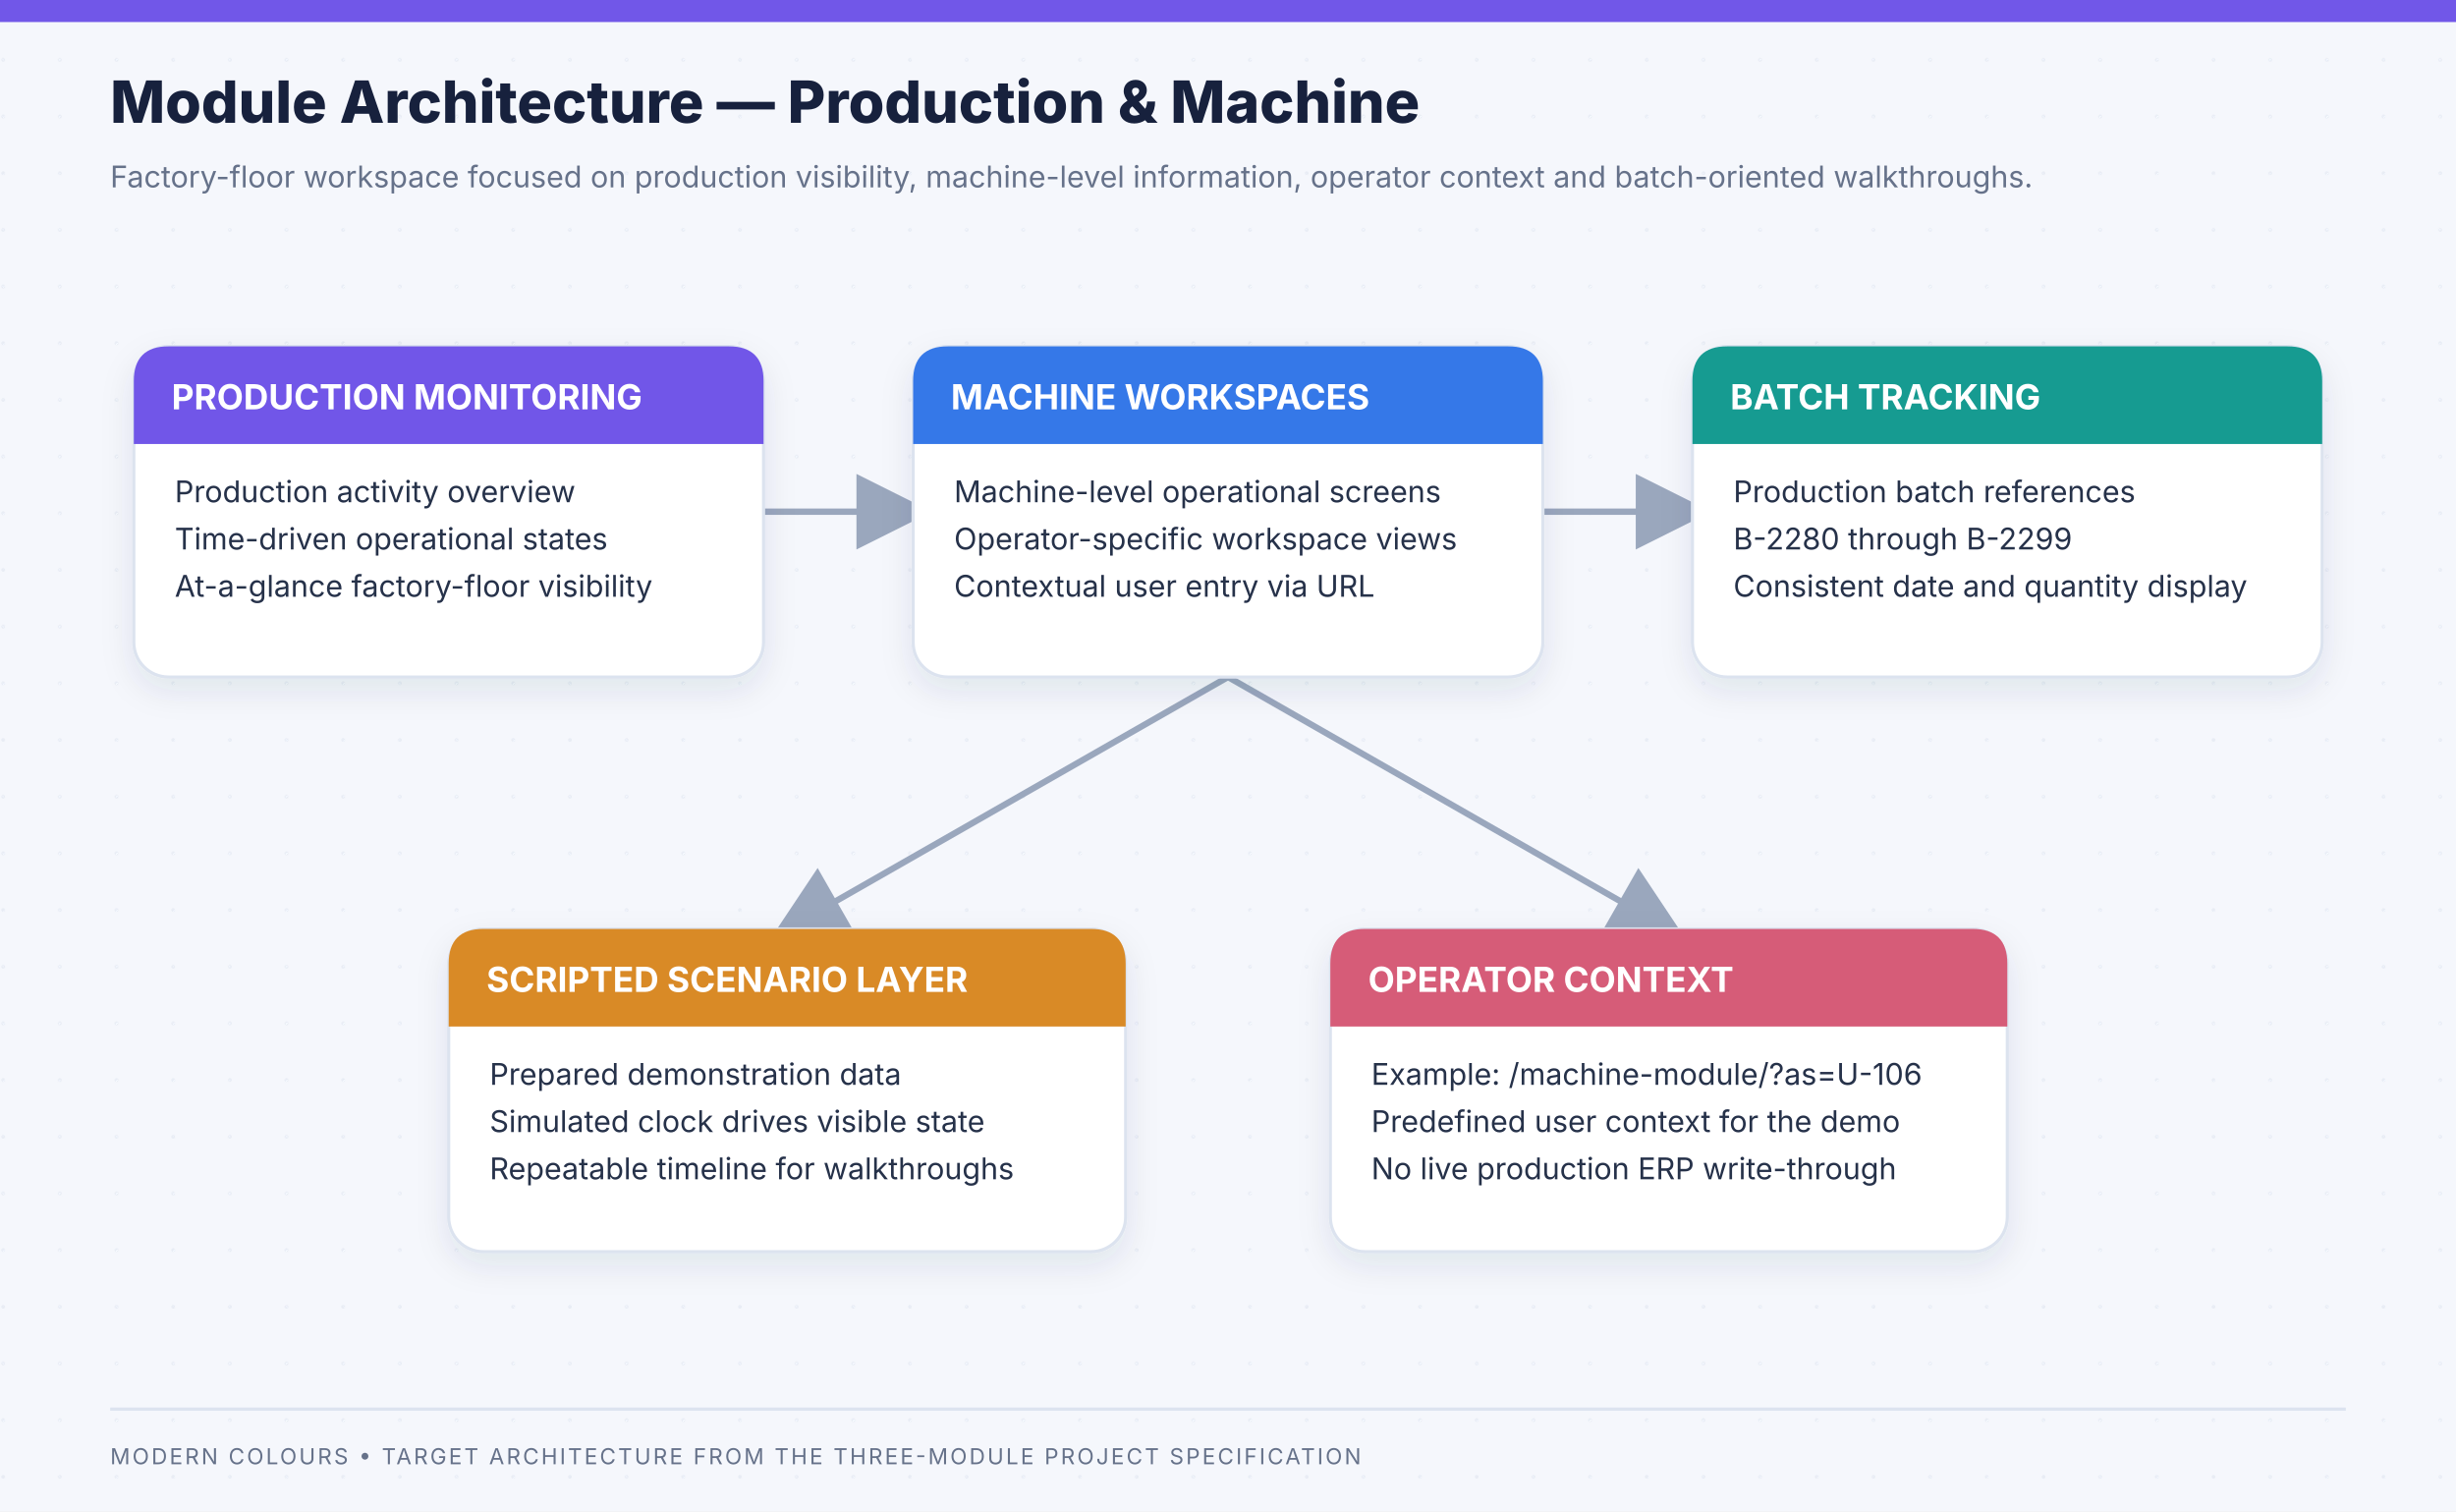
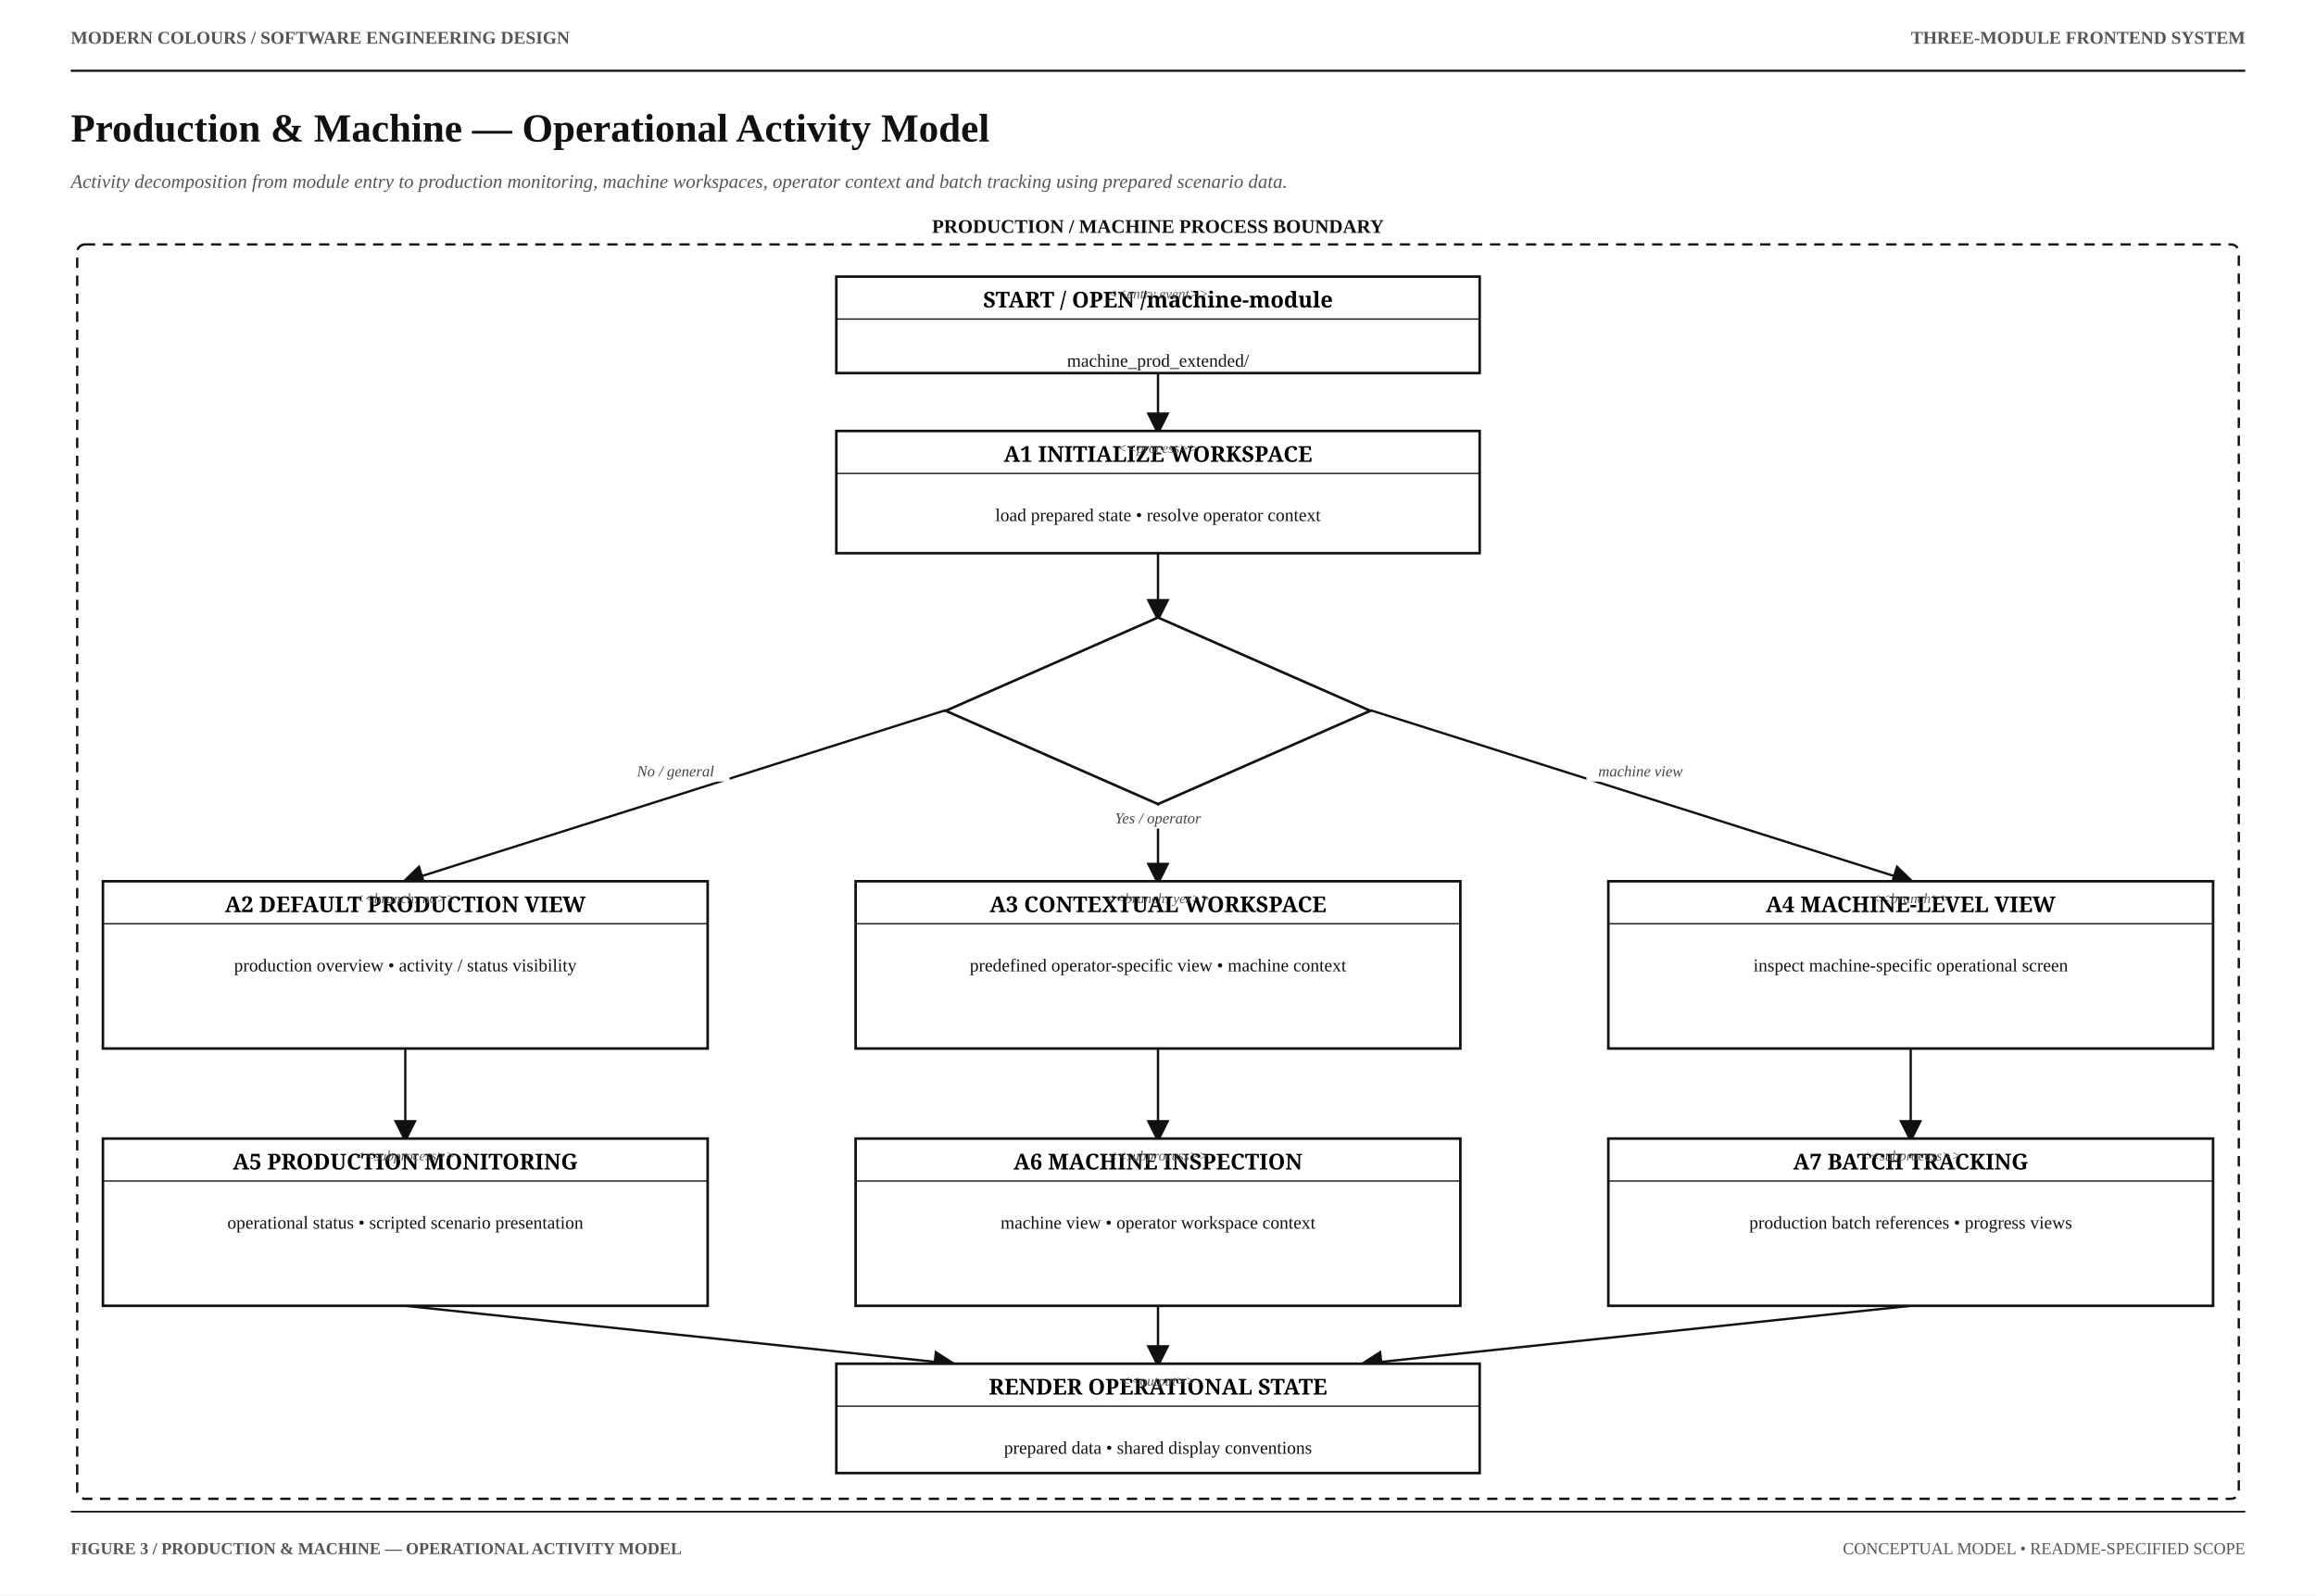
- <svg xmlns="http://www.w3.org/2000/svg" width="100%" viewBox="0 0 1560 960" role="img" aria-labelledby="title desc">
+ <svg xmlns="http://www.w3.org/2000/svg" width="100%" viewBox="0 0 1800 1240" role="img" aria-labelledby="ti de">
  <defs>
-     <filter id="shadow" x="-15%" y="-15%" width="130%" height="140%">
-       <feDropShadow dx="0" dy="8" stdDeviation="10" flood-color="#263657" flood-opacity=".09" />
-     </filter>
-     <marker id="arrow" markerWidth="12" markerHeight="12" refX="9" refY="6" orient="auto">
-       <path d="M0,0 L12,6 L0,12 Z" fill="#9AA7BD" />
+     <marker id="a" markerWidth="10" markerHeight="10" refX="8" refY="5" orient="auto">
+       <path d="M0 0L10 5L0 10Z" fill="#111" />
    </marker>
-     <pattern id="grid" width="36" height="36" patternUnits="userSpaceOnUse">
-       <circle cx="2" cy="2" r="1.2" fill="#E5EAF3" />
-     </pattern>
  </defs>
-   <rect width="1560" height="960" fill="#F5F7FC" />
-   <rect width="1560" height="960" fill="url(#grid)" opacity=".8" />
-   <rect x="0" y="0" width="1560" height="14" fill="#7157E8" />
-   <text x="70" y="78" font-family="Inter,Arial,sans-serif" font-size="37" font-weight="800" fill="#17213D">Module Architecture — Production &amp; Machine</text>
-   <text x="70" y="119" font-family="Inter,Arial,sans-serif" font-size="19" fill="#66728A">Factory-floor workspace focused on production visibility, machine-level information, operator context and batch-oriented walkthroughs.</text>
-   <path d="M 485 325 L 580 325" fill="none" stroke="#9AA7BD" stroke-width="4" stroke-linecap="round" marker-end="url(#arrow)" />
-   <path d="M 980 325 L 1075 325" fill="none" stroke="#9AA7BD" stroke-width="4" stroke-linecap="round" marker-end="url(#arrow)" />
-   <path d="M 780 430 L 500 590" fill="none" stroke="#9AA7BD" stroke-width="4" stroke-linecap="round" marker-end="url(#arrow)" />
-   <path d="M 780 430 L 1060 590" fill="none" stroke="#9AA7BD" stroke-width="4" stroke-linecap="round" marker-end="url(#arrow)" />
-   <g filter="url(#shadow)">
-     <rect x="85" y="220" width="400" height="210" rx="22" fill="#FFFFFF" stroke="#DCE3EF" stroke-width="2" />
-     <path d="M 107 220 H 463 Q 485 220 485 242 V 282 H 85 V 242 Q 85 220 107 220" fill="#7157E8" />
-     <text x="109" y="260" font-family="Inter,Arial,sans-serif" font-size="22" font-weight="700" fill="#FFFFFF">PRODUCTION MONITORING</text>
-     <text x="111" y="319" font-family="Inter,Arial,sans-serif" font-size="19" fill="#25304A">
-       <tspan x="111" dy="0">Production activity overview</tspan>
-       <tspan x="111" dy="30">Time-driven operational states</tspan>
-       <tspan x="111" dy="30">At-a-glance factory-floor visibility</tspan>
-     </text>
-   </g>
-   <g filter="url(#shadow)">
-     <rect x="580" y="220" width="400" height="210" rx="22" fill="#FFFFFF" stroke="#DCE3EF" stroke-width="2" />
-     <path d="M 602 220 H 958 Q 980 220 980 242 V 282 H 580 V 242 Q 580 220 602 220" fill="#3678E8" />
-     <text x="604" y="260" font-family="Inter,Arial,sans-serif" font-size="22" font-weight="700" fill="#FFFFFF">MACHINE WORKSPACES</text>
-     <text x="606" y="319" font-family="Inter,Arial,sans-serif" font-size="19" fill="#25304A">
-       <tspan x="606" dy="0">Machine-level operational screens</tspan>
-       <tspan x="606" dy="30">Operator-specific workspace views</tspan>
-       <tspan x="606" dy="30">Contextual user entry via URL</tspan>
-     </text>
-   </g>
-   <g filter="url(#shadow)">
-     <rect x="1075" y="220" width="400" height="210" rx="22" fill="#FFFFFF" stroke="#DCE3EF" stroke-width="2" />
-     <path d="M 1097 220 H 1453 Q 1475 220 1475 242 V 282 H 1075 V 242 Q 1075 220 1097 220" fill="#159B91" />
-     <text x="1099" y="260" font-family="Inter,Arial,sans-serif" font-size="22" font-weight="700" fill="#FFFFFF">BATCH TRACKING</text>
-     <text x="1101" y="319" font-family="Inter,Arial,sans-serif" font-size="19" fill="#25304A">
-       <tspan x="1101" dy="0">Production batch references</tspan>
-       <tspan x="1101" dy="30">B-2280 through B-2299</tspan>
-       <tspan x="1101" dy="30">Consistent date and quantity display</tspan>
-     </text>
-   </g>
-   <g filter="url(#shadow)">
-     <rect x="285" y="590" width="430" height="205" rx="22" fill="#FFFFFF" stroke="#DCE3EF" stroke-width="2" />
-     <path d="M 307 590 H 693 Q 715 590 715 612 V 652 H 285 V 612 Q 285 590 307 590" fill="#D98A28" />
-     <text x="309" y="630" font-family="Inter,Arial,sans-serif" font-size="22" font-weight="700" fill="#FFFFFF">SCRIPTED SCENARIO LAYER</text>
-     <text x="311" y="689" font-family="Inter,Arial,sans-serif" font-size="19" fill="#25304A">
-       <tspan x="311" dy="0">Prepared demonstration data</tspan>
-       <tspan x="311" dy="30">Simulated clock drives visible state</tspan>
-       <tspan x="311" dy="30">Repeatable timeline for walkthroughs</tspan>
-     </text>
-   </g>
-   <g filter="url(#shadow)">
-     <rect x="845" y="590" width="430" height="205" rx="22" fill="#FFFFFF" stroke="#DCE3EF" stroke-width="2" />
-     <path d="M 867 590 H 1253 Q 1275 590 1275 612 V 652 H 845 V 612 Q 845 590 867 590" fill="#D65C78" />
-     <text x="869" y="630" font-family="Inter,Arial,sans-serif" font-size="22" font-weight="700" fill="#FFFFFF">OPERATOR CONTEXT</text>
-     <text x="871" y="689" font-family="Inter,Arial,sans-serif" font-size="19" fill="#25304A">
-       <tspan x="871" dy="0">Example: /machine-module/?as=U-106</tspan>
-       <tspan x="871" dy="30">Predefined user context for the demo</tspan>
-       <tspan x="871" dy="30">No live production ERP write-through</tspan>
-     </text>
-   </g>
-   <path d="M70 895 H1490" stroke="#DCE3EF" stroke-width="2" />
-   <text x="70" y="930" font-family="Inter,Arial,sans-serif" font-size="14" letter-spacing="1.4" fill="#66728A">MODERN COLOURS  •  TARGET ARCHITECTURE FROM THE THREE-MODULE PROJECT SPECIFICATION</text>
+   <rect width="1800" height="1240" fill="#fff" />
+   <text x="55" y="34" text-anchor="start" font-family="Georgia,'Times New Roman',serif" font-size="14" font-weight="700" fill="#555">MODERN COLOURS / SOFTWARE ENGINEERING DESIGN</text>
+   <text x="1745" y="34" text-anchor="end" font-family="Georgia,'Times New Roman',serif" font-size="14" font-weight="700" fill="#555">THREE-MODULE FRONTEND SYSTEM</text>
+   <path d="M55 55H1745" stroke="#111" stroke-width="1.7" />
+   <text x="55" y="110" text-anchor="start" font-family="Georgia,'Times New Roman',serif" font-size="31" font-weight="700" fill="#111">Production &amp; Machine — Operational Activity Model</text>
+   <text x="55" y="146" text-anchor="start" font-family="Georgia,'Times New Roman',serif" font-size="15" font-weight="400" fill="#555" font-style="italic">Activity decomposition from module entry to production monitoring, machine workspaces, operator context and batch tracking using prepared scenario data.</text>
+   <rect x="60" y="190" width="1680" height="975" rx="6" fill="none" stroke="#111" stroke-width="1.8" stroke-dasharray="8 6" />
+   <text x="900" y="181" text-anchor="middle" font-family="Georgia,'Times New Roman',serif" font-size="15" font-weight="700" fill="#111">PRODUCTION / MACHINE PROCESS BOUNDARY</text>
+   <path d="M900 290 L900 335" fill="none" stroke="#111" stroke-width="1.8" marker-end="url(#a)" />
+   <path d="M900 430 L900 480" fill="none" stroke="#111" stroke-width="1.8" marker-end="url(#a)" />
+   <path d="M735 552 L315 685" fill="none" stroke="#111" stroke-width="1.8" marker-end="url(#a)" />
+   <rect x="483" y="589.5" width="84" height="18" fill="#fff" />
+   <text x="525" y="603.5" text-anchor="middle" font-family="Georgia,'Times New Roman',serif" font-size="12" font-weight="400" fill="#444" font-style="italic">No / general</text>
+   <path d="M900 625 L900 685" fill="none" stroke="#111" stroke-width="1.8" marker-end="url(#a)" />
+   <rect x="851" y="626" width="98" height="18" fill="#fff" />
+   <text x="900" y="640" text-anchor="middle" font-family="Georgia,'Times New Roman',serif" font-size="12" font-weight="400" fill="#444" font-style="italic">Yes / operator</text>
+   <path d="M1065 552 L1485 685" fill="none" stroke="#111" stroke-width="1.8" marker-end="url(#a)" />
+   <rect x="1233" y="589.5" width="84" height="18" fill="#fff" />
+   <text x="1275" y="603.5" text-anchor="middle" font-family="Georgia,'Times New Roman',serif" font-size="12" font-weight="400" fill="#444" font-style="italic">machine view</text>
+   <path d="M315 815 L315 885" fill="none" stroke="#111" stroke-width="1.8" marker-end="url(#a)" />
+   <path d="M900 815 L900 885" fill="none" stroke="#111" stroke-width="1.8" marker-end="url(#a)" />
+   <path d="M1485 815 L1485 885" fill="none" stroke="#111" stroke-width="1.8" marker-end="url(#a)" />
+   <path d="M315 1015 L740 1060" fill="none" stroke="#111" stroke-width="1.8" marker-end="url(#a)" />
+   <path d="M900 1015 L900 1060" fill="none" stroke="#111" stroke-width="1.8" marker-end="url(#a)" />
+   <path d="M1485 1015 L1060 1060" fill="none" stroke="#111" stroke-width="1.8" marker-end="url(#a)" />
+   <rect x="650" y="215" width="500" height="75" fill="#fff" stroke="#111" stroke-width="2" />
+   <line x1="650" y1="248" x2="1150" y2="248" stroke="#111" />
+   <text x="900" y="239" text-anchor="middle" font-family="Georgia" font-size="17" font-weight="700">START / OPEN /machine-module</text>
+   <text x="900" y="232" text-anchor="middle" font-family="Georgia,'Times New Roman',serif" font-size="11" font-weight="400" fill="#555" font-style="italic">&lt;&lt;entry event&gt;&gt;</text>
+   <text x="900" y="285" text-anchor="middle" font-family="Georgia,'Times New Roman',serif" font-size="14" font-weight="400" fill="#111">machine_prod_extended/</text>
+   <rect x="650" y="335" width="500" height="95" fill="#fff" stroke="#111" stroke-width="2" />
+   <line x1="650" y1="368" x2="1150" y2="368" stroke="#111" />
+   <text x="900" y="359" text-anchor="middle" font-family="Georgia" font-size="17" font-weight="700">A1  INITIALIZE WORKSPACE</text>
+   <text x="900" y="352" text-anchor="middle" font-family="Georgia,'Times New Roman',serif" font-size="11" font-weight="400" fill="#555" font-style="italic">&lt;&lt;process&gt;&gt;</text>
+   <text x="900" y="405" text-anchor="middle" font-family="Georgia,'Times New Roman',serif" font-size="14" font-weight="400" fill="#111">load prepared state • resolve operator context</text>
+   <polygon points="900,480 1065,552.5 900,625 735,552.5" fill="#fff" stroke="#111" stroke-width="2" />
+   <rect x="80" y="685" width="470" height="130" fill="#fff" stroke="#111" stroke-width="2" />
+   <line x1="80" y1="718" x2="550" y2="718" stroke="#111" />
+   <text x="315" y="709" text-anchor="middle" font-family="Georgia" font-size="17" font-weight="700">A2  DEFAULT PRODUCTION VIEW</text>
+   <text x="315" y="702" text-anchor="middle" font-family="Georgia,'Times New Roman',serif" font-size="11" font-weight="400" fill="#555" font-style="italic">&lt;&lt;branch: no&gt;&gt;</text>
+   <text x="315" y="755" text-anchor="middle" font-family="Georgia,'Times New Roman',serif" font-size="14" font-weight="400" fill="#111">production overview • activity / status visibility</text>
+   <rect x="665" y="685" width="470" height="130" fill="#fff" stroke="#111" stroke-width="2" />
+   <line x1="665" y1="718" x2="1135" y2="718" stroke="#111" />
+   <text x="900" y="709" text-anchor="middle" font-family="Georgia" font-size="17" font-weight="700">A3  CONTEXTUAL WORKSPACE</text>
+   <text x="900" y="702" text-anchor="middle" font-family="Georgia,'Times New Roman',serif" font-size="11" font-weight="400" fill="#555" font-style="italic">&lt;&lt;branch: yes&gt;&gt;</text>
+   <text x="900" y="755" text-anchor="middle" font-family="Georgia,'Times New Roman',serif" font-size="14" font-weight="400" fill="#111">predefined operator-specific view • machine context</text>
+   <rect x="1250" y="685" width="470" height="130" fill="#fff" stroke="#111" stroke-width="2" />
+   <line x1="1250" y1="718" x2="1720" y2="718" stroke="#111" />
+   <text x="1485" y="709" text-anchor="middle" font-family="Georgia" font-size="17" font-weight="700">A4  MACHINE-LEVEL VIEW</text>
+   <text x="1485" y="702" text-anchor="middle" font-family="Georgia,'Times New Roman',serif" font-size="11" font-weight="400" fill="#555" font-style="italic">&lt;&lt;branch&gt;&gt;</text>
+   <text x="1485" y="755" text-anchor="middle" font-family="Georgia,'Times New Roman',serif" font-size="14" font-weight="400" fill="#111">inspect machine-specific operational screen</text>
+   <rect x="80" y="885" width="470" height="130" fill="#fff" stroke="#111" stroke-width="2" />
+   <line x1="80" y1="918" x2="550" y2="918" stroke="#111" />
+   <text x="315" y="909" text-anchor="middle" font-family="Georgia" font-size="17" font-weight="700">A5  PRODUCTION MONITORING</text>
+   <text x="315" y="902" text-anchor="middle" font-family="Georgia,'Times New Roman',serif" font-size="11" font-weight="400" fill="#555" font-style="italic">&lt;&lt;subprocess&gt;&gt;</text>
+   <text x="315" y="955" text-anchor="middle" font-family="Georgia,'Times New Roman',serif" font-size="14" font-weight="400" fill="#111">operational status • scripted scenario presentation</text>
+   <rect x="665" y="885" width="470" height="130" fill="#fff" stroke="#111" stroke-width="2" />
+   <line x1="665" y1="918" x2="1135" y2="918" stroke="#111" />
+   <text x="900" y="909" text-anchor="middle" font-family="Georgia" font-size="17" font-weight="700">A6  MACHINE INSPECTION</text>
+   <text x="900" y="902" text-anchor="middle" font-family="Georgia,'Times New Roman',serif" font-size="11" font-weight="400" fill="#555" font-style="italic">&lt;&lt;subprocess&gt;&gt;</text>
+   <text x="900" y="955" text-anchor="middle" font-family="Georgia,'Times New Roman',serif" font-size="14" font-weight="400" fill="#111">machine view • operator workspace context</text>
+   <rect x="1250" y="885" width="470" height="130" fill="#fff" stroke="#111" stroke-width="2" />
+   <line x1="1250" y1="918" x2="1720" y2="918" stroke="#111" />
+   <text x="1485" y="909" text-anchor="middle" font-family="Georgia" font-size="17" font-weight="700">A7  BATCH TRACKING</text>
+   <text x="1485" y="902" text-anchor="middle" font-family="Georgia,'Times New Roman',serif" font-size="11" font-weight="400" fill="#555" font-style="italic">&lt;&lt;subprocess&gt;&gt;</text>
+   <text x="1485" y="955" text-anchor="middle" font-family="Georgia,'Times New Roman',serif" font-size="14" font-weight="400" fill="#111">production batch references • progress views</text>
+   <rect x="650" y="1060" width="500" height="85" fill="#fff" stroke="#111" stroke-width="2" />
+   <line x1="650" y1="1093" x2="1150" y2="1093" stroke="#111" />
+   <text x="900" y="1084" text-anchor="middle" font-family="Georgia" font-size="17" font-weight="700">RENDER OPERATIONAL STATE</text>
+   <text x="900" y="1077" text-anchor="middle" font-family="Georgia,'Times New Roman',serif" font-size="11" font-weight="400" fill="#555" font-style="italic">&lt;&lt;output&gt;&gt;</text>
+   <text x="900" y="1130" text-anchor="middle" font-family="Georgia,'Times New Roman',serif" font-size="14" font-weight="400" fill="#111">prepared data • shared display conventions</text>
+   <path d="M55 1175H1745" stroke="#111" stroke-width="1.3" />
+   <text x="55" y="1208" text-anchor="start" font-family="Georgia,'Times New Roman',serif" font-size="13" font-weight="700" fill="#555">FIGURE 3 / PRODUCTION &amp; MACHINE — OPERATIONAL ACTIVITY MODEL</text>
+   <text x="1745" y="1208" text-anchor="end" font-family="Georgia,'Times New Roman',serif" font-size="13" font-weight="400" fill="#555">CONCEPTUAL MODEL • README-SPECIFIED SCOPE</text>
</svg>
